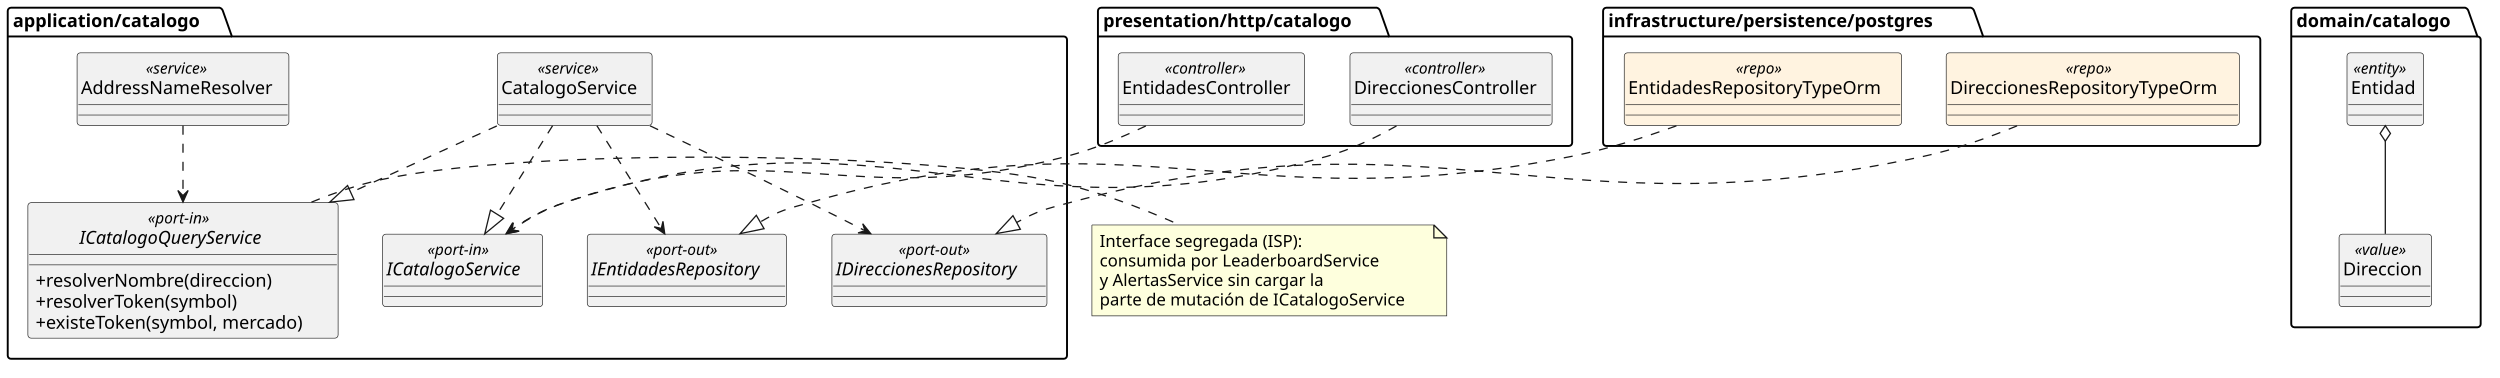
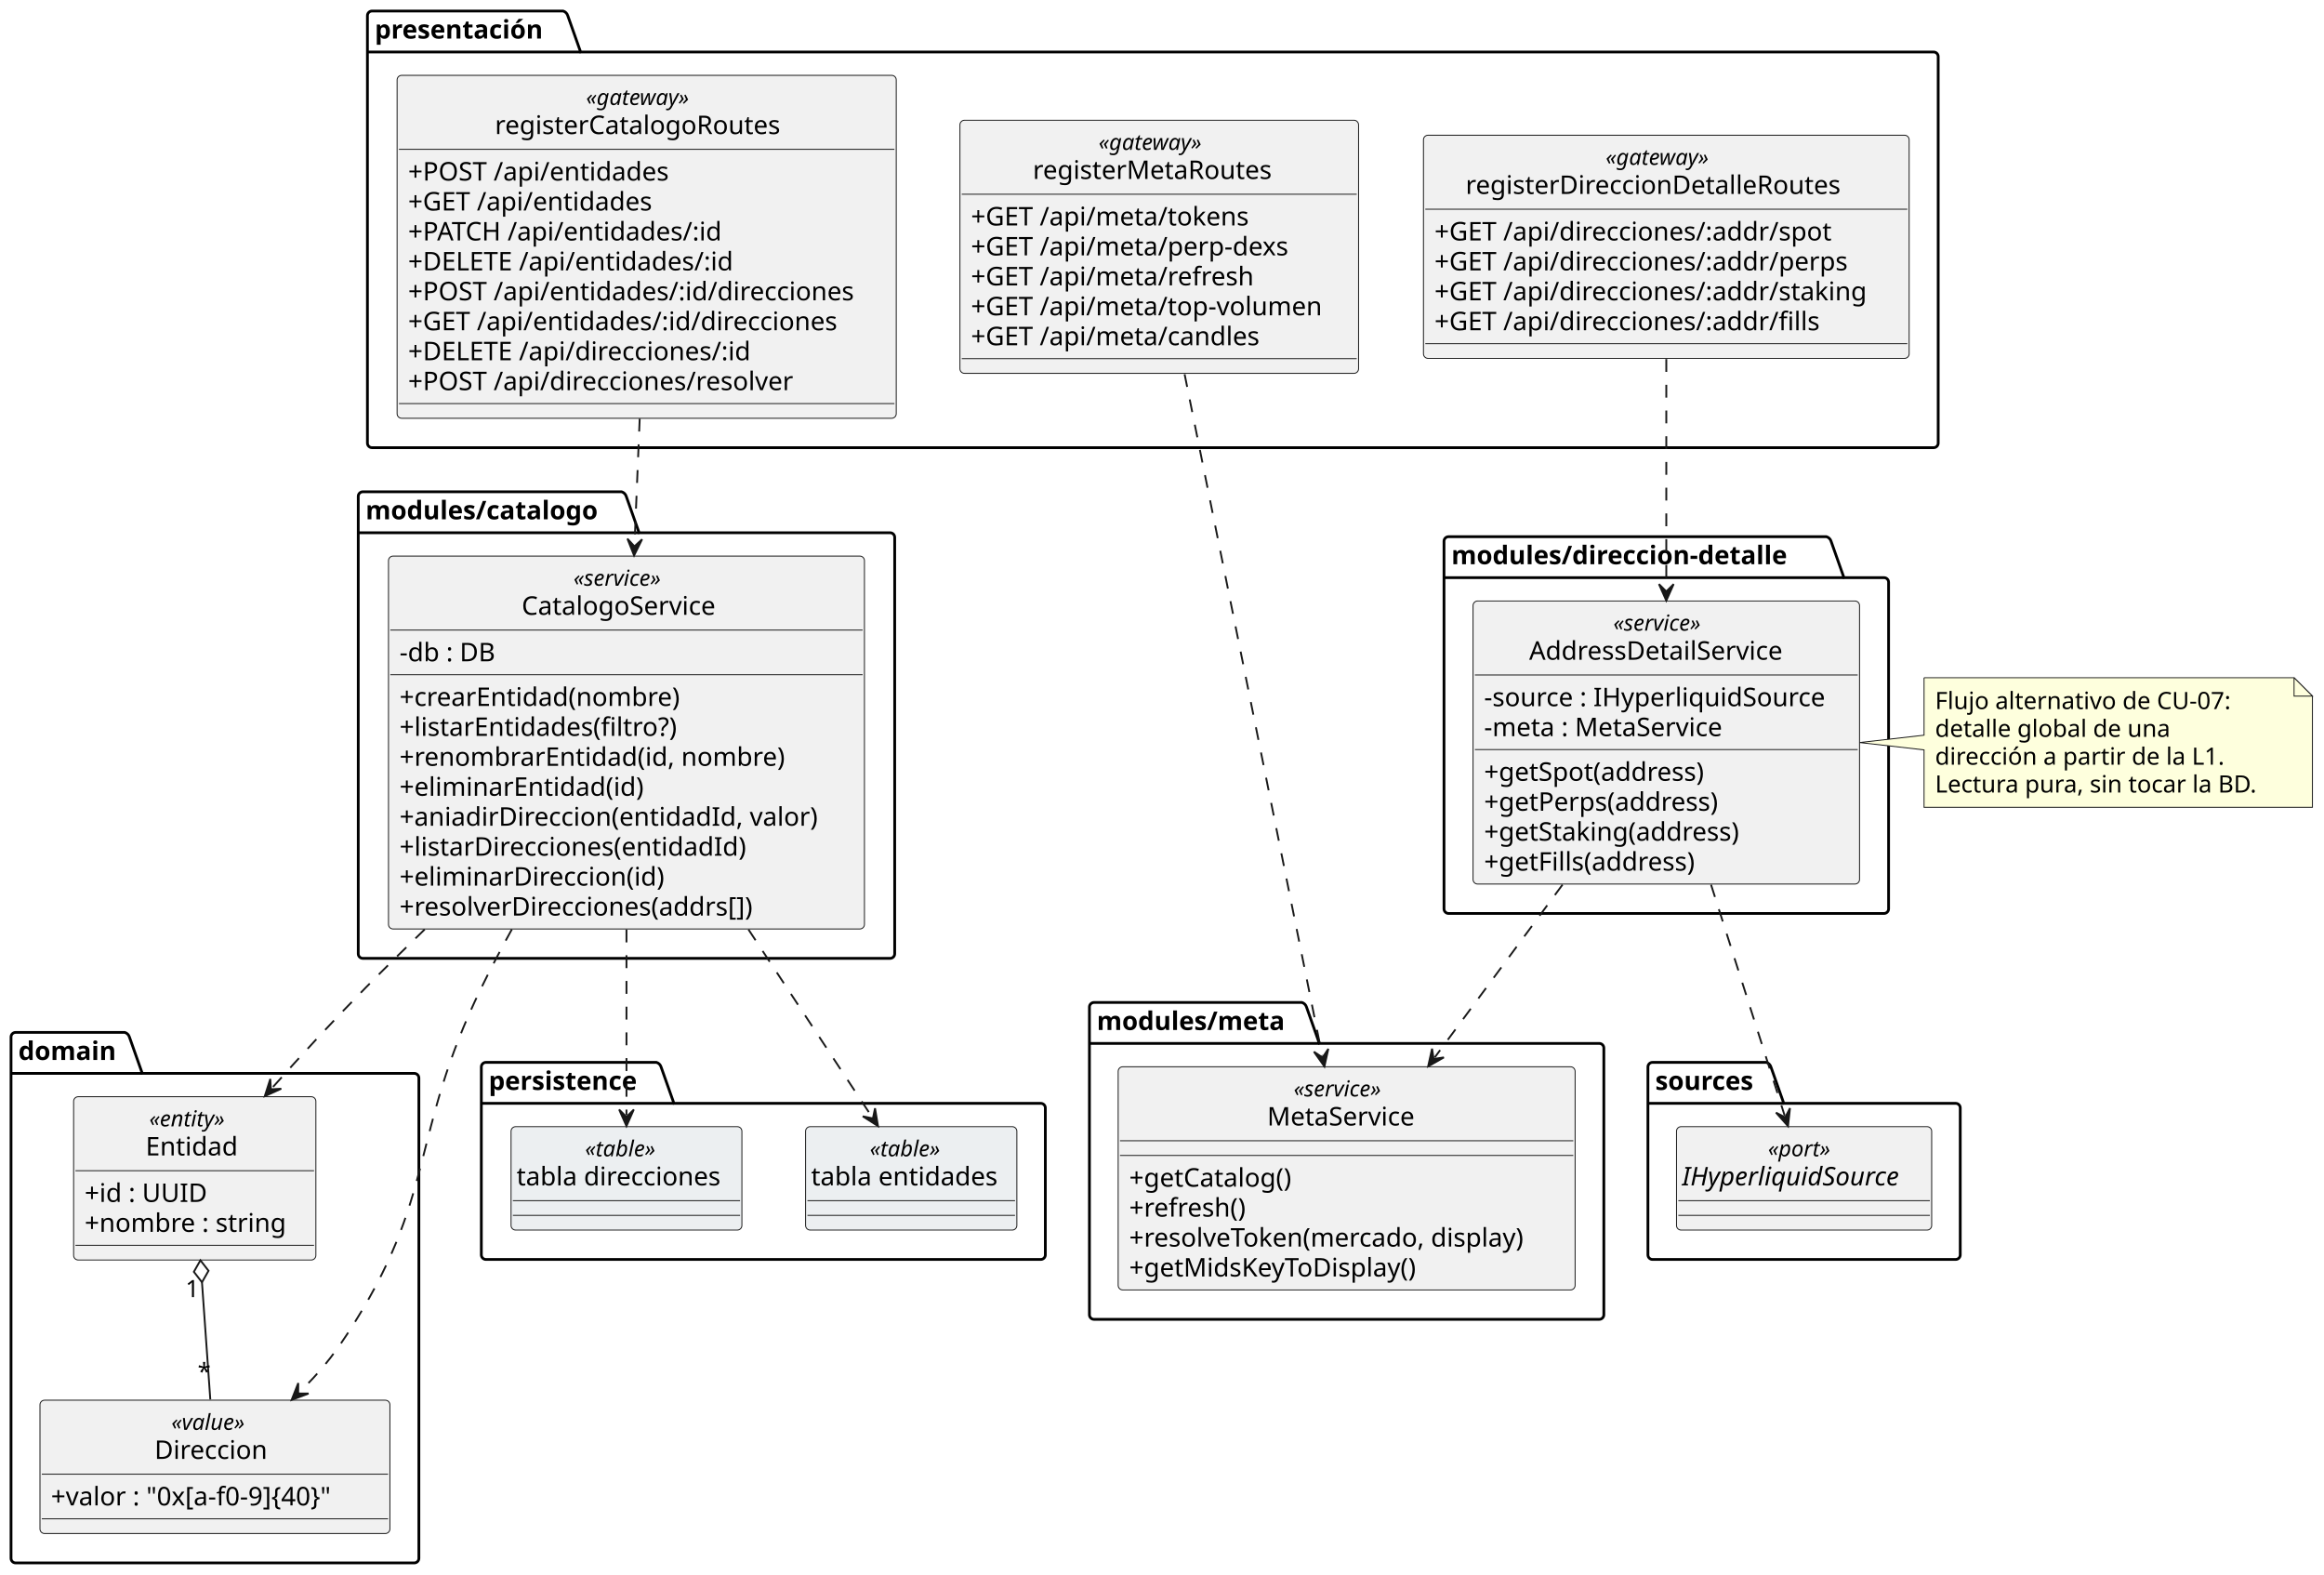
- <svg xmlns="http://www.w3.org/2000/svg" contentStyleType="text/css" data-diagram-type="CLASS" height="293px" preserveAspectRatio="none" style="width:1940px;height:293px;background:#FFFFFF;" version="1.1" viewBox="0 0 1940 293" width="1940px" zoomAndPan="magnify">
+ <svg xmlns="http://www.w3.org/2000/svg" contentStyleType="text/css" data-diagram-type="CLASS" height="857px" preserveAspectRatio="none" style="width:1265px;height:857px;background:#FFFFFF;" version="1.1" viewBox="0 0 1265 857" width="1265px" zoomAndPan="magnify">
  <defs />
  <g>
-     <g class="cluster" data-qualified-name="presentation.http.catalogo" data-source-line="5" id="ent0002">
-       <path d="M854.5,6 L1068.474,6 A3.75,3.75 0 0 1 1070.974,8.5 L1077.974,28.297 L1217.5,28.297 A2.5,2.5 0 0 1 1220,30.797 L1220,110.76 A2.5,2.5 0 0 1 1217.5,113.26 L854.5,113.26 A2.5,2.5 0 0 1 852,110.76 L852,8.5 A2.5,2.5 0 0 1 854.5,6" fill="none" style="stroke:#000000;stroke-width:1.5;" />
-       <line style="stroke:#000000;stroke-width:1.5;" x1="852" x2="1077.974" y1="28.297" y2="28.297" />
-       <text fill="#000000" font-family="sans-serif" font-size="14" font-weight="700" lengthAdjust="spacing" textLength="212.974" x="856" y="20.995">presentation/http/catalogo</text>
-     </g>
-     <g class="cluster" data-qualified-name="application.catalogo" data-source-line="10" id="ent0005">
-       <path d="M8.5,6 L170.466,6 A3.75,3.75 0 0 1 172.966,8.5 L179.966,28.297 L825.5,28.297 A2.5,2.5 0 0 1 828,30.797 L828,275.92 A2.5,2.5 0 0 1 825.5,278.42 L8.5,278.42 A2.5,2.5 0 0 1 6,275.92 L6,8.5 A2.5,2.5 0 0 1 8.5,6" fill="none" style="stroke:#000000;stroke-width:1.5;" />
-       <line style="stroke:#000000;stroke-width:1.5;" x1="6" x2="179.966" y1="28.297" y2="28.297" />
-       <text fill="#000000" font-family="sans-serif" font-size="14" font-weight="700" lengthAdjust="spacing" textLength="160.966" x="10" y="20.995">application/catalogo</text>
-     </g>
-     <g class="cluster" data-qualified-name="domain.catalogo" data-source-line="23" id="ent0012">
-       <path d="M1780.5,6 L1912.996,6 A3.75,3.75 0 0 1 1915.496,8.5 L1922.496,28.297 L1922.5,28.297 A2.5,2.5 0 0 1 1925,30.797 L1925,251.47 A2.5,2.5 0 0 1 1922.5,253.97 L1780.5,253.97 A2.5,2.5 0 0 1 1778,251.47 L1778,8.5 A2.5,2.5 0 0 1 1780.5,6" fill="none" style="stroke:#000000;stroke-width:1.5;" />
-       <line style="stroke:#000000;stroke-width:1.5;" x1="1778" x2="1922.496" y1="28.297" y2="28.297" />
-       <text fill="#000000" font-family="sans-serif" font-size="14" font-weight="700" lengthAdjust="spacing" textLength="131.496" x="1782" y="20.995">domain/catalogo</text>
-     </g>
-     <g class="cluster" data-qualified-name="infrastructure.persistence.postgres" data-source-line="28" id="ent0015">
-       <path d="M1246.5,6 L1529.441,6 A3.75,3.75 0 0 1 1531.941,8.5 L1538.941,28.297 L1751.5,28.297 A2.5,2.5 0 0 1 1754,30.797 L1754,110.76 A2.5,2.5 0 0 1 1751.5,113.26 L1246.5,113.26 A2.5,2.5 0 0 1 1244,110.76 L1244,8.5 A2.5,2.5 0 0 1 1246.5,6" fill="none" style="stroke:#000000;stroke-width:1.5;" />
-       <line style="stroke:#000000;stroke-width:1.5;" x1="1244" x2="1538.941" y1="28.297" y2="28.297" />
-       <text fill="#000000" font-family="sans-serif" font-size="14" font-weight="700" lengthAdjust="spacing" textLength="281.941" x="1248" y="20.995">infrastructure/persistence/postgres</text>
-     </g>
-     <g class="entity" data-qualified-name="presentation.http.catalogo.EntidadesController" data-source-line="6" id="ent0003">
-       <rect fill="#F1F1F1" height="56.266" rx="2.5" ry="2.5" style="stroke:#181818;stroke-width:0.5;" width="144.53" x="867.73" y="41" />
-       <text fill="#000000" font-family="sans-serif" font-size="12" font-style="italic" lengthAdjust="spacing" textLength="72.193" x="903.899" y="57.139">«controller»</text>
-       <text fill="#000000" font-family="sans-serif" font-size="14" lengthAdjust="spacing" textLength="138.53" x="870.73" y="72.964">EntidadesController</text>
-       <line style="stroke:#181818;stroke-width:0.5;" x1="868.73" x2="1011.26" y1="81.266" y2="81.266" />
-       <line style="stroke:#181818;stroke-width:0.5;" x1="868.73" x2="1011.26" y1="89.266" y2="89.266" />
-     </g>
-     <g class="entity" data-qualified-name="presentation.http.catalogo.DireccionesController" data-source-line="7" id="ent0004">
-       <rect fill="#F1F1F1" height="56.266" rx="2.5" ry="2.5" style="stroke:#181818;stroke-width:0.5;" width="156.842" x="1047.58" y="41" />
-       <text fill="#000000" font-family="sans-serif" font-size="12" font-style="italic" lengthAdjust="spacing" textLength="72.193" x="1089.904" y="57.139">«controller»</text>
-       <text fill="#000000" font-family="sans-serif" font-size="14" lengthAdjust="spacing" textLength="150.842" x="1050.58" y="72.964">DireccionesController</text>
-       <line style="stroke:#181818;stroke-width:0.5;" x1="1048.58" x2="1203.422" y1="81.266" y2="81.266" />
-       <line style="stroke:#181818;stroke-width:0.5;" x1="1048.58" x2="1203.422" y1="89.266" y2="89.266" />
-     </g>
-     <g class="entity" data-qualified-name="application.catalogo.ICatalogoService" data-source-line="11" id="ent0006">
-       <rect fill="#F1F1F1" height="56.266" rx="2.5" ry="2.5" style="stroke:#181818;stroke-width:0.5;" width="124.2" x="296.9" y="181.71" />
-       <text fill="#000000" font-family="sans-serif" font-size="12" font-style="italic" lengthAdjust="spacing" textLength="54.551" x="331.725" y="197.849">«port-in»</text>
-       <text fill="#000000" font-family="sans-serif" font-size="14" font-style="italic" lengthAdjust="spacing" textLength="118.2" x="299.9" y="213.674">ICatalogoService</text>
-       <line style="stroke:#181818;stroke-width:0.5;" x1="297.9" x2="420.1" y1="221.976" y2="221.976" />
-       <line style="stroke:#181818;stroke-width:0.5;" x1="297.9" x2="420.1" y1="229.976" y2="229.976" />
-     </g>
-     <g class="entity" data-qualified-name="application.catalogo.ICatalogoQueryService" data-source-line="12" id="ent0007">
-       <rect fill="#F1F1F1" height="105.156" rx="2.5" ry="2.5" style="stroke:#181818;stroke-width:0.5;" width="240.744" x="21.63" y="157.26" />
-       <text fill="#000000" font-family="sans-serif" font-size="12" font-style="italic" lengthAdjust="spacing" textLength="54.551" x="114.727" y="173.399">«port-in»</text>
-       <text fill="#000000" font-family="sans-serif" font-size="14" font-style="italic" lengthAdjust="spacing" textLength="160.747" x="61.629" y="189.224">ICatalogoQueryService</text>
-       <line style="stroke:#181818;stroke-width:0.5;" x1="22.63" x2="261.374" y1="197.526" y2="197.526" />
-       <line style="stroke:#181818;stroke-width:0.5;" x1="22.63" x2="261.374" y1="205.526" y2="205.526" />
-       <text fill="#000000" font-family="sans-serif" font-size="14" lengthAdjust="spacing" textLength="199.227" x="27.63" y="222.521">+resolverNombre(direccion)</text>
-       <text fill="#000000" font-family="sans-serif" font-size="14" lengthAdjust="spacing" textLength="172.696" x="27.63" y="238.818">+resolverToken(symbol)</text>
-       <text fill="#000000" font-family="sans-serif" font-size="14" lengthAdjust="spacing" textLength="228.744" x="27.63" y="255.114">+existeToken(symbol, mercado)</text>
-     </g>
-     <g class="entity" data-qualified-name="application.catalogo.IEntidadesRepository" data-source-line="17" id="ent0008">
-       <rect fill="#F1F1F1" height="56.266" rx="2.5" ry="2.5" style="stroke:#181818;stroke-width:0.5;" width="154.559" x="455.72" y="181.71" />
-       <text fill="#000000" font-family="sans-serif" font-size="12" font-style="italic" lengthAdjust="spacing" textLength="63.264" x="501.368" y="197.849">«port-out»</text>
-       <text fill="#000000" font-family="sans-serif" font-size="14" font-style="italic" lengthAdjust="spacing" textLength="148.559" x="458.72" y="213.674">IEntidadesRepository</text>
-       <line style="stroke:#181818;stroke-width:0.5;" x1="456.72" x2="609.279" y1="221.976" y2="221.976" />
-       <line style="stroke:#181818;stroke-width:0.5;" x1="456.72" x2="609.279" y1="229.976" y2="229.976" />
-     </g>
-     <g class="entity" data-qualified-name="application.catalogo.IDireccionesRepository" data-source-line="18" id="ent0009">
-       <rect fill="#F1F1F1" height="56.266" rx="2.5" ry="2.5" style="stroke:#181818;stroke-width:0.5;" width="166.87" x="645.56" y="181.71" />
-       <text fill="#000000" font-family="sans-serif" font-size="12" font-style="italic" lengthAdjust="spacing" textLength="63.264" x="697.363" y="197.849">«port-out»</text>
-       <text fill="#000000" font-family="sans-serif" font-size="14" font-style="italic" lengthAdjust="spacing" textLength="160.87" x="648.56" y="213.674">IDireccionesRepository</text>
-       <line style="stroke:#181818;stroke-width:0.5;" x1="646.56" x2="811.43" y1="221.976" y2="221.976" />
-       <line style="stroke:#181818;stroke-width:0.5;" x1="646.56" x2="811.43" y1="229.976" y2="229.976" />
-     </g>
-     <g class="entity" data-qualified-name="application.catalogo.CatalogoService" data-source-line="19" id="ent0010">
-       <rect fill="#F1F1F1" height="56.266" rx="2.5" ry="2.5" style="stroke:#181818;stroke-width:0.5;" width="120.071" x="385.96" y="41" />
-       <text fill="#000000" font-family="sans-serif" font-size="12" font-style="italic" lengthAdjust="spacing" textLength="57.668" x="417.162" y="57.139">«service»</text>
-       <text fill="#000000" font-family="sans-serif" font-size="14" lengthAdjust="spacing" textLength="114.071" x="388.96" y="72.964">CatalogoService</text>
-       <line style="stroke:#181818;stroke-width:0.5;" x1="386.96" x2="505.031" y1="81.266" y2="81.266" />
-       <line style="stroke:#181818;stroke-width:0.5;" x1="386.96" x2="505.031" y1="89.266" y2="89.266" />
-     </g>
-     <g class="entity" data-qualified-name="application.catalogo.AddressNameResolver" data-source-line="20" id="ent0011">
-       <rect fill="#F1F1F1" height="56.266" rx="2.5" ry="2.5" style="stroke:#181818;stroke-width:0.5;" width="164.355" x="59.82" y="41" />
-       <text fill="#000000" font-family="sans-serif" font-size="12" font-style="italic" lengthAdjust="spacing" textLength="57.668" x="113.163" y="57.139">«service»</text>
-       <text fill="#000000" font-family="sans-serif" font-size="14" lengthAdjust="spacing" textLength="158.355" x="62.82" y="72.964">AddressNameResolver</text>
-       <line style="stroke:#181818;stroke-width:0.5;" x1="60.82" x2="223.174" y1="81.266" y2="81.266" />
-       <line style="stroke:#181818;stroke-width:0.5;" x1="60.82" x2="223.174" y1="89.266" y2="89.266" />
-     </g>
-     <g class="entity" data-qualified-name="domain.catalogo.Entidad" data-source-line="24" id="ent0013">
-       <rect fill="#F1F1F1" height="56.266" rx="2.5" ry="2.5" style="stroke:#181818;stroke-width:0.5;" width="59.45" x="1821.27" y="41" />
-       <text fill="#000000" font-family="sans-serif" font-size="12" font-style="italic" lengthAdjust="spacing" textLength="49.518" x="1826.236" y="57.139">«entity»</text>
-       <text fill="#000000" font-family="sans-serif" font-size="14" lengthAdjust="spacing" textLength="53.45" x="1824.27" y="72.964">Entidad</text>
-       <line style="stroke:#181818;stroke-width:0.5;" x1="1822.27" x2="1879.72" y1="81.266" y2="81.266" />
-       <line style="stroke:#181818;stroke-width:0.5;" x1="1822.27" x2="1879.72" y1="89.266" y2="89.266" />
-     </g>
-     <g class="entity" data-qualified-name="domain.catalogo.Direccion" data-source-line="25" id="ent0014">
-       <rect fill="#F1F1F1" height="56.266" rx="2.5" ry="2.5" style="stroke:#181818;stroke-width:0.5;" width="71.762" x="1815.12" y="181.71" />
-       <text fill="#000000" font-family="sans-serif" font-size="12" font-style="italic" lengthAdjust="spacing" textLength="47.461" x="1827.27" y="197.849">«value»</text>
-       <text fill="#000000" font-family="sans-serif" font-size="14" lengthAdjust="spacing" textLength="65.762" x="1818.12" y="213.674">Direccion</text>
-       <line style="stroke:#181818;stroke-width:0.5;" x1="1816.12" x2="1885.882" y1="221.976" y2="221.976" />
-       <line style="stroke:#181818;stroke-width:0.5;" x1="1816.12" x2="1885.882" y1="229.976" y2="229.976" />
-     </g>
-     <g class="entity" data-qualified-name="infrastructure.persistence.postgres.EntidadesRepositoryTypeOrm" data-source-line="29" id="ent0016">
-       <rect fill="#FFF3E0" height="56.266" rx="2.5" ry="2.5" style="stroke:#181818;stroke-width:0.5;" width="215.18" x="1260.41" y="41" />
-       <text fill="#000000" font-family="sans-serif" font-size="12" font-style="italic" lengthAdjust="spacing" textLength="41.959" x="1347.02" y="57.139">«repo»</text>
-       <text fill="#000000" font-family="sans-serif" font-size="14" lengthAdjust="spacing" textLength="209.18" x="1263.41" y="72.964">EntidadesRepositoryTypeOrm</text>
-       <line style="stroke:#181818;stroke-width:0.5;" x1="1261.41" x2="1474.59" y1="81.266" y2="81.266" />
-       <line style="stroke:#181818;stroke-width:0.5;" x1="1261.41" x2="1474.59" y1="89.266" y2="89.266" />
-     </g>
-     <g class="entity" data-qualified-name="infrastructure.persistence.postgres.DireccionesRepositoryTypeOrm" data-source-line="30" id="ent0017">
-       <rect fill="#FFF3E0" height="56.266" rx="2.5" ry="2.5" style="stroke:#181818;stroke-width:0.5;" width="227.491" x="1510.25" y="41" />
-       <text fill="#000000" font-family="sans-serif" font-size="12" font-style="italic" lengthAdjust="spacing" textLength="41.959" x="1603.016" y="57.139">«repo»</text>
-       <text fill="#000000" font-family="sans-serif" font-size="14" lengthAdjust="spacing" textLength="221.491" x="1513.25" y="72.964">DireccionesRepositoryTypeOrm</text>
-       <line style="stroke:#181818;stroke-width:0.5;" x1="1511.25" x2="1736.741" y1="81.266" y2="81.266" />
-       <line style="stroke:#181818;stroke-width:0.5;" x1="1511.25" x2="1736.741" y1="89.266" y2="89.266" />
-     </g>
-     <g class="entity" data-qualified-name="GMN28" data-source-line="45" id="ent0029">
-       <path d="M847.32,174.58 L847.32,245.111 L1122.683,245.111 L1122.683,184.58 L1112.683,174.58 L847.32,174.58" fill="#FEFFDD" style="stroke:#181818;stroke-width:0.5;" />
-       <path d="M1112.683,174.58 L1112.683,184.58 L1122.683,184.58 L1112.683,174.58" fill="#FEFFDD" style="stroke:#181818;stroke-width:1;" />
-       <text fill="#000000" font-family="sans-serif" font-size="13" lengthAdjust="spacing" textLength="169.717" x="853.32" y="191.647">Interface segregada (ISP):</text>
-       <text fill="#000000" font-family="sans-serif" font-size="13" lengthAdjust="spacing" textLength="231.277" x="853.32" y="206.78">consumida por LeaderboardService</text>
-       <text fill="#000000" font-family="sans-serif" font-size="13" lengthAdjust="spacing" textLength="190.176" x="853.32" y="221.912">y AlertasService sin cargar la</text>
-       <text fill="#000000" font-family="sans-serif" font-size="13" lengthAdjust="spacing" textLength="254.363" x="853.32" y="237.045">parte de mutación de ICatalogoService</text>
-     </g>
-     <g class="link" data-entity-1="ent0003" data-entity-2="ent0006" data-link-type="dependency" data-source-line="33" id="lnk18">
-       <path codeLine="33" d="M889.21,97.69 C870.48,106.67 848.76,115.74 828,121.26 C659.79,166.04 602.38,100 438,157.26 C422.22,162.76 411.406,168.634 398.166,177.844" fill="none" id="EntidadesController-to-ICatalogoService" style="stroke:#181818;stroke-width:1;stroke-dasharray:7,7;" />
-       <polygon fill="#181818" points="393.24,181.27,402.912,179.414,397.345,178.415,398.344,172.847,393.24,181.27" style="stroke:#181818;stroke-width:1;" />
-     </g>
-     <g class="link" data-entity-1="ent0004" data-entity-2="ent0006" data-link-type="dependency" data-source-line="34" id="lnk19">
-       <path codeLine="34" d="M1083.7,97.7 C1067.54,106.85 1048.54,116.03 1030,121.26 C776.31,192.86 688.25,74.45 438,157.26 C421.98,162.56 410.985,168.508 397.675,177.828" fill="none" id="DireccionesController-to-ICatalogoService" style="stroke:#181818;stroke-width:1;stroke-dasharray:7,7;" />
-       <polygon fill="#181818" points="392.76,181.27,402.427,179.384,396.856,178.402,397.838,172.831,392.76,181.27" style="stroke:#181818;stroke-width:1;" />
-     </g>
-     <g class="link" data-entity-1="ent0010" data-entity-2="ent0006" data-link-type="extension" data-source-line="35" id="lnk20">
-       <path codeLine="35" d="M428.81,97.54 C413.56,121.85 400.954,141.941 385.714,166.241" fill="none" id="CatalogoService-to-ICatalogoService" style="stroke:#181818;stroke-width:1;stroke-dasharray:7,7;" />
-       <polygon fill="none" points="376.15,181.49,390.797,169.429,380.631,163.053,376.15,181.49" style="stroke:#181818;stroke-width:1;" />
-     </g>
-     <g class="link" data-entity-1="ent0010" data-entity-2="ent0007" data-link-type="extension" data-source-line="36" id="lnk21">
-       <path codeLine="36" d="M385.58,97.7 C348.52,114.61 316.266,129.329 272.206,149.429" fill="none" id="CatalogoService-to-ICatalogoQueryService" style="stroke:#181818;stroke-width:1;stroke-dasharray:7,7;" />
-       <polygon fill="none" points="255.83,156.9,274.697,154.888,269.716,143.97,255.83,156.9" style="stroke:#181818;stroke-width:1;" />
-     </g>
-     <g class="link" data-entity-1="ent0010" data-entity-2="ent0008" data-link-type="dependency" data-source-line="37" id="lnk22">
-       <path codeLine="37" d="M463.19,97.54 C478.44,121.85 497.422,152.107 512.662,176.407" fill="none" id="CatalogoService-to-IEntidadesRepository" style="stroke:#181818;stroke-width:1;stroke-dasharray:7,7;" />
-       <polygon fill="#181818" points="515.85,181.49,514.457,171.74,513.193,177.254,507.68,175.991,515.85,181.49" style="stroke:#181818;stroke-width:1;" />
-     </g>
-     <g class="link" data-entity-1="ent0010" data-entity-2="ent0009" data-link-type="dependency" data-source-line="38" id="lnk23">
-       <path codeLine="38" d="M504.38,97.61 C540.17,114.58 586.87,136.92 628,157.26 C643.53,164.95 654.977,170.709 670.317,178.549" fill="none" id="CatalogoService-to-IDireccionesRepository" style="stroke:#181818;stroke-width:1;stroke-dasharray:7,7;" />
-       <polygon fill="#181818" points="675.66,181.28,669.466,173.622,671.208,179.005,665.826,180.746,675.66,181.28" style="stroke:#181818;stroke-width:1;" />
-     </g>
-     <g class="link" data-entity-1="ent0011" data-entity-2="ent0007" data-link-type="dependency" data-source-line="39" id="lnk24">
-       <path codeLine="39" d="M142,97.54 C142,114.43 142,130.65 142,150.79" fill="none" id="AddressNameResolver-to-ICatalogoQueryService" style="stroke:#181818;stroke-width:1;stroke-dasharray:7,7;" />
-       <polygon fill="#181818" points="142,156.79,146,147.79,142,151.79,138,147.79,142,156.79" style="stroke:#181818;stroke-width:1;" />
-     </g>
-     <g class="link" data-entity-1="ent0016" data-entity-2="ent0008" data-link-type="extension" data-source-line="40" id="lnk25">
-       <path codeLine="40" d="M1300.92,97.63 C1275.93,106.72 1247.06,115.87 1220,121.26 C961.49,172.78 881.4,84.65 628,157.26 C609.42,162.59 605.983,162.954 589.903,172.274" fill="none" id="EntidadesRepositoryTypeOrm-to-IEntidadesRepository" style="stroke:#181818;stroke-width:1;stroke-dasharray:7,7;" />
-       <polygon fill="none" points="574.33,181.3,592.912,177.465,586.894,167.083,574.33,181.3" style="stroke:#181818;stroke-width:1;" />
-     </g>
-     <g class="link" data-entity-1="ent0017" data-entity-2="ent0009" data-link-type="extension" data-source-line="41" id="lnk26">
-       <path codeLine="41" d="M1565.24,97.66 C1543.08,106.81 1517.34,115.99 1493,121.26 C1204.58,183.7 1114.94,80.49 830,157.26 C810.42,162.54 806.045,163.306 788.925,172.637" fill="none" id="DireccionesRepositoryTypeOrm-to-IDireccionesRepository" style="stroke:#181818;stroke-width:1;stroke-dasharray:7,7;" />
-       <polygon fill="none" points="773.12,181.25,791.797,177.905,786.054,167.368,773.12,181.25" style="stroke:#181818;stroke-width:1;" />
-     </g>
-     <g class="link" data-entity-1="ent0013" data-entity-2="ent0014" data-link-type="aggregation" data-source-line="42" id="lnk27">
-       <path codeLine="42" d="M1851,109.54 C1851,133.85 1851,157.19 1851,181.49" fill="none" id="Entidad-backto-Direccion" style="stroke:#181818;stroke-width:1;" />
-       <polygon fill="none" points="1851,97.54,1847,103.54,1851,109.54,1855,103.54,1851,97.54" style="stroke:#181818;stroke-width:1;" />
-     </g>
-     <g class="link" data-entity-1="ent0007" data-entity-2="ent0029" data-link-type="association" data-source-line="45" id="lnk30">
-       <path d="M241.66,156.89 C259.48,149.59 278.2,143.25 296.5,139.26 C408.11,114.98 698.38,117.45 810.5,139.26 C846.11,146.19 883.64,160.38 914.74,174.23" fill="none" id="ICatalogoQueryService-GMN28" style="stroke:#181818;stroke-width:1;stroke-dasharray:7,7;" />
+     <g class="cluster" data-qualified-name="presentaci.n" data-source-line="5" id="ent0002">
+       <path d="M202.5,6 L306.538,6 A3.75,3.75 0 0 1 309.038,8.5 L316.038,28.297 L1052.5,28.297 A2.5,2.5 0 0 1 1055,30.797 L1055,241.14 A2.5,2.5 0 0 1 1052.5,243.64 L202.5,243.64 A2.5,2.5 0 0 1 200,241.14 L200,8.5 A2.5,2.5 0 0 1 202.5,6" fill="none" style="stroke:#000000;stroke-width:1.5;" />
+       <line style="stroke:#000000;stroke-width:1.5;" x1="200" x2="316.038" y1="28.297" y2="28.297" />
+       <text fill="#000000" font-family="sans-serif" font-size="14" font-weight="bold" lengthAdjust="spacing" textLength="103.038" x="204" y="20.995">presentación</text>
+     </g>
+     <g class="cluster" data-qualified-name="modules.catalogo" data-source-line="31" id="ent0006">
+       <path d="M197.5,267.64 L338.377,267.64 A3.75,3.75 0 0 1 340.877,270.14 L347.877,289.937 L484.5,289.937 A2.5,2.5 0 0 1 487,292.437 L487,519.07 A2.5,2.5 0 0 1 484.5,521.57 L197.5,521.57 A2.5,2.5 0 0 1 195,519.07 L195,270.14 A2.5,2.5 0 0 1 197.5,267.64" fill="none" style="stroke:#000000;stroke-width:1.5;" />
+       <line style="stroke:#000000;stroke-width:1.5;" x1="195" x2="347.877" y1="289.937" y2="289.937" />
+       <text fill="#000000" font-family="sans-serif" font-size="14" font-weight="bold" lengthAdjust="spacing" textLength="139.877" x="199" y="282.635">modules/catalogo</text>
+     </g>
+     <g class="cluster" data-qualified-name="modules.direccion-detalle" data-source-line="45" id="ent0008">
+       <path d="M788.5,292.08 L994.195,292.08 A3.75,3.75 0 0 1 996.695,294.58 L1003.695,314.377 L1025.5,314.377 A2.5,2.5 0 0 1 1028,316.877 L1028,494.63 A2.5,2.5 0 0 1 1025.5,497.13 L788.5,497.13 A2.5,2.5 0 0 1 786,494.63 L786,294.58 A2.5,2.5 0 0 1 788.5,292.08" fill="none" style="stroke:#000000;stroke-width:1.5;" />
+       <line style="stroke:#000000;stroke-width:1.5;" x1="786" x2="1003.695" y1="314.377" y2="314.377" />
+       <text fill="#000000" font-family="sans-serif" font-size="14" font-weight="bold" lengthAdjust="spacing" textLength="204.695" x="790" y="307.075">modules/direccion-detalle</text>
+     </g>
+     <g class="cluster" data-qualified-name="modules.meta" data-source-line="56" id="ent0010">
+       <path d="M595.5,545.57 L708.657,545.57 A3.75,3.75 0 0 1 711.157,548.07 L718.157,567.867 L870.5,567.867 A2.5,2.5 0 0 1 873,570.367 L873,715.53 A2.5,2.5 0 0 1 870.5,718.03 L595.5,718.03 A2.5,2.5 0 0 1 593,715.53 L593,548.07 A2.5,2.5 0 0 1 595.5,545.57" fill="none" style="stroke:#000000;stroke-width:1.5;" />
+       <line style="stroke:#000000;stroke-width:1.5;" x1="593" x2="718.157" y1="567.867" y2="567.867" />
+       <text fill="#000000" font-family="sans-serif" font-size="14" font-weight="bold" lengthAdjust="spacing" textLength="112.157" x="597" y="560.565">modules/meta</text>
+     </g>
+     <g class="cluster" data-qualified-name="domain" data-source-line="65" id="ent0012">
+       <path d="M8.5,561.87 L67.94,561.87 A3.75,3.75 0 0 1 70.44,564.37 L77.44,584.167 L225.5,584.167 A2.5,2.5 0 0 1 228,586.667 L228,848.09 A2.5,2.5 0 0 1 225.5,850.59 L8.5,850.59 A2.5,2.5 0 0 1 6,848.09 L6,564.37 A2.5,2.5 0 0 1 8.5,561.87" fill="none" style="stroke:#000000;stroke-width:1.5;" />
+       <line style="stroke:#000000;stroke-width:1.5;" x1="6" x2="77.44" y1="584.167" y2="584.167" />
+       <text fill="#000000" font-family="sans-serif" font-size="14" font-weight="bold" lengthAdjust="spacing" textLength="58.44" x="10" y="576.865">domain</text>
+     </g>
+     <g class="cluster" data-qualified-name="persistence" data-source-line="75" id="ent0015">
+       <path d="M264.5,578.17 L357.334,578.17 A3.75,3.75 0 0 1 359.834,580.67 L366.834,600.467 L566.5,600.467 A2.5,2.5 0 0 1 569,602.967 L569,682.93 A2.5,2.5 0 0 1 566.5,685.43 L264.5,685.43 A2.5,2.5 0 0 1 262,682.93 L262,580.67 A2.5,2.5 0 0 1 264.5,578.17" fill="none" style="stroke:#000000;stroke-width:1.5;" />
+       <line style="stroke:#000000;stroke-width:1.5;" x1="262" x2="366.834" y1="600.467" y2="600.467" />
+       <text fill="#000000" font-family="sans-serif" font-size="14" font-weight="bold" lengthAdjust="spacing" textLength="91.834" x="266" y="593.165">persistence</text>
+     </g>
+     <g class="cluster" data-qualified-name="sources" data-source-line="80" id="ent0018">
+       <path d="M899.5,578.17 L961.449,578.17 A3.75,3.75 0 0 1 963.949,580.67 L970.949,600.467 L1064.5,600.467 A2.5,2.5 0 0 1 1067,602.967 L1067,682.93 A2.5,2.5 0 0 1 1064.5,685.43 L899.5,685.43 A2.5,2.5 0 0 1 897,682.93 L897,580.67 A2.5,2.5 0 0 1 899.5,578.17" fill="none" style="stroke:#000000;stroke-width:1.5;" />
+       <line style="stroke:#000000;stroke-width:1.5;" x1="897" x2="970.949" y1="600.467" y2="600.467" />
+       <text fill="#000000" font-family="sans-serif" font-size="14" font-weight="bold" lengthAdjust="spacing" textLength="60.949" x="901" y="593.165">sources</text>
+     </g>
+     <g class="entity" data-qualified-name="presentaci.n.registerCatalogoRoutes" data-source-line="6" id="ent0003">
+       <rect fill="#F1F1F1" height="186.641" rx="2.5" ry="2.5" style="stroke:#181818;stroke-width:0.5;" width="271.697" x="216.15" y="41" />
+       <text fill="#000000" font-family="sans-serif" font-size="12" font-style="italic" lengthAdjust="spacing" textLength="66.012" x="318.993" y="57.139">«gateway»</text>
+       <text fill="#000000" font-family="sans-serif" font-size="14" lengthAdjust="spacing" textLength="165.19" x="269.403" y="72.964">registerCatalogoRoutes</text>
+       <line style="stroke:#181818;stroke-width:0.5;" x1="217.15" x2="486.847" y1="81.266" y2="81.266" />
+       <text fill="#000000" font-family="sans-serif" font-size="14" lengthAdjust="spacing" textLength="152.995" x="222.15" y="98.261">+POST /api/entidades</text>
+       <text fill="#000000" font-family="sans-serif" font-size="14" lengthAdjust="spacing" textLength="144.341" x="222.15" y="114.558">+GET /api/entidades</text>
+       <text fill="#000000" font-family="sans-serif" font-size="14" lengthAdjust="spacing" textLength="185.179" x="222.15" y="130.855">+PATCH /api/entidades/:id</text>
+       <text fill="#000000" font-family="sans-serif" font-size="14" lengthAdjust="spacing" textLength="191.974" x="222.15" y="147.151">+DELETE /api/entidades/:id</text>
+       <text fill="#000000" font-family="sans-serif" font-size="14" lengthAdjust="spacing" textLength="259.697" x="222.15" y="163.448">+POST /api/entidades/:id/direcciones</text>
+       <text fill="#000000" font-family="sans-serif" font-size="14" lengthAdjust="spacing" textLength="251.043" x="222.15" y="179.745">+GET /api/entidades/:id/direcciones</text>
+       <text fill="#000000" font-family="sans-serif" font-size="14" lengthAdjust="spacing" textLength="202.624" x="222.15" y="196.042">+DELETE /api/direcciones/:id</text>
+       <text fill="#000000" font-family="sans-serif" font-size="14" lengthAdjust="spacing" textLength="225.135" x="222.15" y="212.339">+POST /api/direcciones/resolver</text>
+       <line style="stroke:#181818;stroke-width:0.5;" x1="217.15" x2="486.847" y1="219.641" y2="219.641" />
+     </g>
+     <g class="entity" data-qualified-name="presentaci.n.registerDireccionDetalleRoutes" data-source-line="16" id="ent0004">
+       <rect fill="#F1F1F1" height="121.453" rx="2.5" ry="2.5" style="stroke:#181818;stroke-width:0.5;" width="264.369" x="774.82" y="73.59" />
+       <text fill="#000000" font-family="sans-serif" font-size="12" font-style="italic" lengthAdjust="spacing" textLength="66.012" x="873.999" y="89.729">«gateway»</text>
+       <text fill="#000000" font-family="sans-serif" font-size="14" lengthAdjust="spacing" textLength="218.477" x="797.766" y="105.554">registerDireccionDetalleRoutes</text>
+       <line style="stroke:#181818;stroke-width:0.5;" x1="775.82" x2="1038.189" y1="113.856" y2="113.856" />
+       <text fill="#000000" font-family="sans-serif" font-size="14" lengthAdjust="spacing" textLength="231.485" x="780.82" y="130.851">+GET /api/direcciones/:addr/spot</text>
+       <text fill="#000000" font-family="sans-serif" font-size="14" lengthAdjust="spacing" textLength="240.686" x="780.82" y="147.148">+GET /api/direcciones/:addr/perps</text>
+       <text fill="#000000" font-family="sans-serif" font-size="14" lengthAdjust="spacing" textLength="252.369" x="780.82" y="163.445">+GET /api/direcciones/:addr/staking</text>
+       <text fill="#000000" font-family="sans-serif" font-size="14" lengthAdjust="spacing" textLength="225.142" x="780.82" y="179.741">+GET /api/direcciones/:addr/fills</text>
+       <line style="stroke:#181818;stroke-width:0.5;" x1="775.82" x2="1038.189" y1="187.043" y2="187.043" />
+     </g>
+     <g class="entity" data-qualified-name="presentaci.n.registerMetaRoutes" data-source-line="22" id="ent0005">
+       <rect fill="#F1F1F1" height="137.75" rx="2.5" ry="2.5" style="stroke:#181818;stroke-width:0.5;" width="216.982" x="522.51" y="65.44" />
+       <text fill="#000000" font-family="sans-serif" font-size="12" font-style="italic" lengthAdjust="spacing" textLength="66.012" x="597.995" y="81.579">«gateway»</text>
+       <text fill="#000000" font-family="sans-serif" font-size="14" lengthAdjust="spacing" textLength="137.621" x="562.191" y="97.404">registerMetaRoutes</text>
+       <line style="stroke:#181818;stroke-width:0.5;" x1="523.51" x2="738.492" y1="105.706" y2="105.706" />
+       <text fill="#000000" font-family="sans-serif" font-size="14" lengthAdjust="spacing" textLength="163.194" x="528.51" y="122.701">+GET /api/meta/tokens</text>
+       <text fill="#000000" font-family="sans-serif" font-size="14" lengthAdjust="spacing" textLength="186.525" x="528.51" y="138.998">+GET /api/meta/perp-dexs</text>
+       <text fill="#000000" font-family="sans-serif" font-size="14" lengthAdjust="spacing" textLength="166.086" x="528.51" y="155.294">+GET /api/meta/refresh</text>
+       <text fill="#000000" font-family="sans-serif" font-size="14" lengthAdjust="spacing" textLength="204.982" x="528.51" y="171.591">+GET /api/meta/top-volumen</text>
+       <text fill="#000000" font-family="sans-serif" font-size="14" lengthAdjust="spacing" textLength="170.085" x="528.51" y="187.888">+GET /api/meta/candles</text>
+       <line style="stroke:#181818;stroke-width:0.5;" x1="523.51" x2="738.492" y1="195.19" y2="195.19" />
+     </g>
+     <g class="entity" data-qualified-name="modules.catalogo.CatalogoService" data-source-line="32" id="ent0007">
+       <rect fill="#F1F1F1" height="202.938" rx="2.5" ry="2.5" style="stroke:#181818;stroke-width:0.5;" width="259.078" x="211.46" y="302.64" />
+       <text fill="#000000" font-family="sans-serif" font-size="12" font-style="italic" lengthAdjust="spacing" textLength="57.668" x="312.165" y="318.779">«service»</text>
+       <text fill="#000000" font-family="sans-serif" font-size="14" lengthAdjust="spacing" textLength="114.071" x="283.963" y="334.604">CatalogoService</text>
+       <line style="stroke:#181818;stroke-width:0.5;" x1="212.46" x2="469.538" y1="342.906" y2="342.906" />
+       <text fill="#000000" font-family="sans-serif" font-size="14" lengthAdjust="spacing" textLength="56.827" x="217.46" y="359.901">-db : DB</text>
+       <line style="stroke:#181818;stroke-width:0.5;" x1="212.46" x2="469.538" y1="367.202" y2="367.202" />
+       <text fill="#000000" font-family="sans-serif" font-size="14" lengthAdjust="spacing" textLength="166.838" x="217.46" y="384.198">+crearEntidad(nombre)</text>
+       <text fill="#000000" font-family="sans-serif" font-size="14" lengthAdjust="spacing" textLength="166.858" x="217.46" y="400.495">+listarEntidades(filtro?)</text>
+       <text fill="#000000" font-family="sans-serif" font-size="14" lengthAdjust="spacing" textLength="226.536" x="217.46" y="416.791">+renombrarEntidad(id, nombre)</text>
+       <text fill="#000000" font-family="sans-serif" font-size="14" lengthAdjust="spacing" textLength="146.009" x="217.46" y="433.088">+eliminarEntidad(id)</text>
+       <text fill="#000000" font-family="sans-serif" font-size="14" lengthAdjust="spacing" textLength="247.078" x="217.46" y="449.385">+aniadirDireccion(entidadId, valor)</text>
+       <text fill="#000000" font-family="sans-serif" font-size="14" lengthAdjust="spacing" textLength="205.454" x="217.46" y="465.682">+listarDirecciones(entidadId)</text>
+       <text fill="#000000" font-family="sans-serif" font-size="14" lengthAdjust="spacing" textLength="158.32" x="217.46" y="481.979">+eliminarDireccion(id)</text>
+       <text fill="#000000" font-family="sans-serif" font-size="14" lengthAdjust="spacing" textLength="211.422" x="217.46" y="498.276">+resolverDirecciones(addrs[])</text>
+     </g>
+     <g class="entity" data-qualified-name="modules.direccion-detalle.AddressDetailService" data-source-line="46" id="ent0009">
+       <rect fill="#F1F1F1" height="154.047" rx="2.5" ry="2.5" style="stroke:#181818;stroke-width:0.5;" width="210.372" x="801.81" y="327.08" />
+       <text fill="#000000" font-family="sans-serif" font-size="12" font-style="italic" lengthAdjust="spacing" textLength="57.668" x="878.162" y="343.219">«service»</text>
+       <text fill="#000000" font-family="sans-serif" font-size="14" lengthAdjust="spacing" textLength="149.29" x="832.351" y="359.044">AddressDetailService</text>
+       <line style="stroke:#181818;stroke-width:0.5;" x1="802.81" x2="1011.182" y1="367.346" y2="367.346" />
+       <text fill="#000000" font-family="sans-serif" font-size="14" lengthAdjust="spacing" textLength="198.372" x="807.81" y="384.341">-source : IHyperliquidSource</text>
+       <text fill="#000000" font-family="sans-serif" font-size="14" lengthAdjust="spacing" textLength="141.49" x="807.81" y="400.638">-meta : MetaService</text>
+       <line style="stroke:#181818;stroke-width:0.5;" x1="802.81" x2="1011.182" y1="407.939" y2="407.939" />
+       <text fill="#000000" font-family="sans-serif" font-size="14" lengthAdjust="spacing" textLength="132.781" x="807.81" y="424.935">+getSpot(address)</text>
+       <text fill="#000000" font-family="sans-serif" font-size="14" lengthAdjust="spacing" textLength="139.945" x="807.81" y="441.231">+getPerps(address)</text>
+       <text fill="#000000" font-family="sans-serif" font-size="14" lengthAdjust="spacing" textLength="153.665" x="807.81" y="457.528">+getStaking(address)</text>
+       <text fill="#000000" font-family="sans-serif" font-size="14" lengthAdjust="spacing" textLength="127.969" x="807.81" y="473.825">+getFills(address)</text>
+     </g>
+     <g class="entity" data-qualified-name="modules.meta.MetaService" data-source-line="57" id="ent0011">
+       <rect fill="#F1F1F1" height="121.453" rx="2.5" ry="2.5" style="stroke:#181818;stroke-width:0.5;" width="248.728" x="608.64" y="580.57" />
+       <text fill="#000000" font-family="sans-serif" font-size="12" font-style="italic" lengthAdjust="spacing" textLength="57.668" x="704.17" y="596.709">«service»</text>
+       <text fill="#000000" font-family="sans-serif" font-size="14" lengthAdjust="spacing" textLength="86.502" x="689.753" y="612.534">MetaService</text>
+       <line style="stroke:#181818;stroke-width:0.5;" x1="609.64" x2="856.369" y1="620.836" y2="620.836" />
+       <line style="stroke:#181818;stroke-width:0.5;" x1="609.64" x2="856.369" y1="628.836" y2="628.836" />
+       <text fill="#000000" font-family="sans-serif" font-size="14" lengthAdjust="spacing" textLength="99.408" x="614.64" y="645.831">+getCatalog()</text>
+       <text fill="#000000" font-family="sans-serif" font-size="14" lengthAdjust="spacing" textLength="72.488" x="614.64" y="662.128">+refresh()</text>
+       <text fill="#000000" font-family="sans-serif" font-size="14" lengthAdjust="spacing" textLength="236.728" x="614.64" y="678.424">+resolveToken(mercado, display)</text>
+       <text fill="#000000" font-family="sans-serif" font-size="14" lengthAdjust="spacing" textLength="172.594" x="614.64" y="694.721">+getMidsKeyToDisplay()</text>
+     </g>
+     <g class="entity" data-qualified-name="domain.Entidad" data-source-line="66" id="ent0013">
+       <rect fill="#F1F1F1" height="88.859" rx="2.5" ry="2.5" style="stroke:#181818;stroke-width:0.5;" width="131.868" x="40.07" y="596.87" />
+       <text fill="#000000" font-family="sans-serif" font-size="12" font-style="italic" lengthAdjust="spacing" textLength="49.518" x="81.245" y="613.009">«entity»</text>
+       <text fill="#000000" font-family="sans-serif" font-size="14" lengthAdjust="spacing" textLength="53.45" x="79.279" y="628.834">Entidad</text>
+       <line style="stroke:#181818;stroke-width:0.5;" x1="41.07" x2="170.938" y1="637.136" y2="637.136" />
+       <text fill="#000000" font-family="sans-serif" font-size="14" lengthAdjust="spacing" textLength="73.527" x="46.07" y="654.131">+id : UUID</text>
+       <text fill="#000000" font-family="sans-serif" font-size="14" lengthAdjust="spacing" textLength="119.868" x="46.07" y="670.428">+nombre : string</text>
+       <line style="stroke:#181818;stroke-width:0.5;" x1="41.07" x2="170.938" y1="677.729" y2="677.729" />
+     </g>
+     <g class="entity" data-qualified-name="domain.Direccion" data-source-line="70" id="ent0014">
+       <rect fill="#F1F1F1" height="72.562" rx="2.5" ry="2.5" style="stroke:#181818;stroke-width:0.5;" width="190.473" x="21.76" y="762.03" />
+       <text fill="#000000" font-family="sans-serif" font-size="12" font-style="italic" lengthAdjust="spacing" textLength="47.461" x="93.266" y="778.169">«value»</text>
+       <text fill="#000000" font-family="sans-serif" font-size="14" lengthAdjust="spacing" textLength="65.762" x="84.115" y="793.994">Direccion</text>
+       <line style="stroke:#181818;stroke-width:0.5;" x1="22.76" x2="211.233" y1="802.296" y2="802.296" />
+       <text fill="#000000" font-family="sans-serif" font-size="14" lengthAdjust="spacing" textLength="178.473" x="27.76" y="819.291">+valor : "0x[a-f0-9]{40}"</text>
+       <line style="stroke:#181818;stroke-width:0.5;" x1="22.76" x2="211.233" y1="826.592" y2="826.592" />
+     </g>
+     <g class="entity" data-qualified-name="persistence.TENT" data-source-line="76" id="ent0016">
+       <rect fill="#ECEFF1" height="56.266" rx="2.5" ry="2.5" style="stroke:#181818;stroke-width:0.5;" width="114.999" x="438.5" y="613.17" />
+       <text fill="#000000" font-family="sans-serif" font-size="12" font-style="italic" lengthAdjust="spacing" textLength="45.076" x="473.461" y="629.309">«table»</text>
+       <text fill="#000000" font-family="sans-serif" font-size="14" lengthAdjust="spacing" textLength="108.999" x="441.5" y="645.134">tabla entidades</text>
+       <line style="stroke:#181818;stroke-width:0.5;" x1="439.5" x2="552.499" y1="653.436" y2="653.436" />
+       <line style="stroke:#181818;stroke-width:0.5;" x1="439.5" x2="552.499" y1="661.436" y2="661.436" />
+     </g>
+     <g class="entity" data-qualified-name="persistence.TDIR" data-source-line="77" id="ent0017">
+       <rect fill="#ECEFF1" height="56.266" rx="2.5" ry="2.5" style="stroke:#181818;stroke-width:0.5;" width="125.649" x="278.18" y="613.17" />
+       <text fill="#000000" font-family="sans-serif" font-size="12" font-style="italic" lengthAdjust="spacing" textLength="45.076" x="318.467" y="629.309">«table»</text>
+       <text fill="#000000" font-family="sans-serif" font-size="14" lengthAdjust="spacing" textLength="119.649" x="281.18" y="645.134">tabla direcciones</text>
+       <line style="stroke:#181818;stroke-width:0.5;" x1="279.18" x2="402.829" y1="653.436" y2="653.436" />
+       <line style="stroke:#181818;stroke-width:0.5;" x1="279.18" x2="402.829" y1="661.436" y2="661.436" />
+     </g>
+     <g class="entity" data-qualified-name="sources.IHyperliquidSource" data-source-line="81" id="ent0019">
+       <rect fill="#F1F1F1" height="56.266" rx="2.5" ry="2.5" style="stroke:#181818;stroke-width:0.5;" width="138.904" x="912.55" y="613.17" />
+       <text fill="#000000" font-family="sans-serif" font-size="12" font-style="italic" lengthAdjust="spacing" textLength="39.281" x="962.361" y="629.309">«port»</text>
+       <text fill="#000000" font-family="sans-serif" font-size="14" font-style="italic" lengthAdjust="spacing" textLength="132.904" x="915.55" y="645.134">IHyperliquidSource</text>
+       <line style="stroke:#181818;stroke-width:0.5;" x1="913.55" x2="1050.454" y1="653.436" y2="653.436" />
+       <line style="stroke:#181818;stroke-width:0.5;" x1="913.55" x2="1050.454" y1="661.436" y2="661.436" />
+     </g>
+     <g class="entity" data-qualified-name="GMN30" data-source-line="96" id="ent0031">
+       <path d="M1047.3,368.84 L1047.3,400.11 L1012.22,404.11 L1047.3,408.11 L1047.3,439.371 A0,0 0 0 0 1047.3,439.371 L1258.704,439.371 A0,0 0 0 0 1258.704,439.371 L1258.704,378.84 L1248.704,368.84 L1047.3,368.84 A0,0 0 0 0 1047.3,368.84" fill="#FEFFDD" style="stroke:#181818;stroke-width:0.5;" />
+       <path d="M1248.704,368.84 L1248.704,378.84 L1258.704,378.84 L1248.704,368.84" fill="#FEFFDD" style="stroke:#181818;stroke-width:0.5;" />
+       <text fill="#000000" font-family="sans-serif" font-size="13" lengthAdjust="spacing" textLength="174.326" x="1053.3" y="385.907">Flujo alternativo de CU-07:</text>
+       <text fill="#000000" font-family="sans-serif" font-size="13" lengthAdjust="spacing" textLength="137.274" x="1053.3" y="401.04">detalle global de una</text>
+       <text fill="#000000" font-family="sans-serif" font-size="13" lengthAdjust="spacing" textLength="171.025" x="1053.3" y="416.173">dirección a partir de la L1.</text>
+       <text fill="#000000" font-family="sans-serif" font-size="13" lengthAdjust="spacing" textLength="190.404" x="1053.3" y="431.305">Lectura pura, sin tocar la BD.</text>
+     </g>
+     <g class="link" data-entity-1="ent0003" data-entity-2="ent0007" data-link-type="dependency" data-source-line="84" id="lnk20">
+       <path codeLine="84" d="M348.2,227.85 C347.21,251.89 346.385,271.905 345.385,296.335" fill="none" id="registerCatalogoRoutes-to-CatalogoService" style="stroke:#181818;stroke-width:1;stroke-dasharray:7,7;" />
+       <polygon fill="#181818" points="345.14,302.33,349.505,293.501,345.344,297.334,341.511,293.174,345.14,302.33" style="stroke:#181818;stroke-width:1;" />
+     </g>
+     <g class="link" data-entity-1="ent0004" data-entity-2="ent0009" data-link-type="dependency" data-source-line="85" id="lnk21">
+       <path codeLine="85" d="M907,195.41 C907,234.27 907,279.19 907,320.89" fill="none" id="registerDireccionDetalleRoutes-to-AddressDetailService" style="stroke:#181818;stroke-width:1;stroke-dasharray:7,7;" />
+       <polygon fill="#181818" points="907,326.89,911,317.89,907,321.89,903,317.89,907,326.89" style="stroke:#181818;stroke-width:1;" />
+     </g>
+     <g class="link" data-entity-1="ent0005" data-entity-2="ent0011" data-link-type="dependency" data-source-line="86" id="lnk22">
+       <path codeLine="86" d="M644.81,203.68 C664.89,303.11 700.642,480.129 719.712,574.539" fill="none" id="registerMetaRoutes-to-MetaService" style="stroke:#181818;stroke-width:1;stroke-dasharray:7,7;" />
+       <polygon fill="#181818" points="720.9,580.42,723.039,570.806,719.91,575.519,715.197,572.39,720.9,580.42" style="stroke:#181818;stroke-width:1;" />
+     </g>
+     <g class="link" data-entity-1="ent0007" data-entity-2="ent0016" data-link-type="dependency" data-source-line="87" id="lnk23">
+       <path codeLine="87" d="M407.41,505.87 C433.13,544.9 457.208,581.44 474.608,607.84" fill="none" id="CatalogoService-to-TENT" style="stroke:#181818;stroke-width:1;stroke-dasharray:7,7;" />
+       <polygon fill="#181818" points="477.91,612.85,476.297,603.134,475.158,608.675,469.617,607.537,477.91,612.85" style="stroke:#181818;stroke-width:1;" />
+     </g>
+     <g class="link" data-entity-1="ent0007" data-entity-2="ent0017" data-link-type="dependency" data-source-line="88" id="lnk24">
+       <path codeLine="88" d="M341,505.87 C341,544.9 341,580.45 341,606.85" fill="none" id="CatalogoService-to-TDIR" style="stroke:#181818;stroke-width:1;stroke-dasharray:7,7;" />
+       <polygon fill="#181818" points="341,612.85,345,603.85,341,607.85,337,603.85,341,612.85" style="stroke:#181818;stroke-width:1;" />
+     </g>
+     <g class="link" data-entity-1="ent0007" data-entity-2="ent0013" data-link-type="dependency" data-source-line="89" id="lnk25">
+       <path codeLine="89" d="M231.18,505.8 C220.19,516.41 209.29,527.13 199,537.57 C180.43,556.43 164.644,573.563 148.114,592.093" fill="none" id="CatalogoService-to-Entidad" style="stroke:#181818;stroke-width:1;stroke-dasharray:7,7;" />
+       <polygon fill="#181818" points="144.12,596.57,153.096,592.517,147.448,592.839,147.126,587.191,144.12,596.57" style="stroke:#181818;stroke-width:1;" />
+     </g>
+     <g class="link" data-entity-1="ent0007" data-entity-2="ent0014" data-link-type="dependency" data-source-line="90" id="lnk26">
+       <path codeLine="90" d="M278.62,505.76 C272.76,516.37 267.1,527.1 262,537.57 C222.64,618.31 238.22,650.89 189,726.03 C180.61,738.83 173.884,746.949 163.014,757.659" fill="none" id="CatalogoService-to-Direccion" style="stroke:#181818;stroke-width:1;stroke-dasharray:7,7;" />
+       <polygon fill="#181818" points="158.74,761.87,167.958,758.403,162.302,758.361,162.344,752.704,158.74,761.87" style="stroke:#181818;stroke-width:1;" />
+     </g>
+     <g class="link" data-entity-1="ent0013" data-entity-2="ent0014" data-link-type="aggregation" data-source-line="91" id="lnk27">
+       <path codeLine="91" d="M109.941,697.86 C111.641,721.77 112.87,739.07 114.47,761.61" fill="none" id="Entidad-backto-Direccion" style="stroke:#181818;stroke-width:1;" />
+       <polygon fill="none" points="109.09,685.89,105.526,692.159,109.941,697.86,113.505,691.591,109.09,685.89" style="stroke:#181818;stroke-width:1;" />
+       <text fill="#000000" font-family="sans-serif" font-size="13" lengthAdjust="spacing" textLength="8.271" x="100.971" y="705.943">1</text>
+       <text fill="#000000" font-family="sans-serif" font-size="13" lengthAdjust="spacing" textLength="6.5" x="107.563" y="751.091">*</text>
+     </g>
+     <g class="link" data-entity-1="ent0009" data-entity-2="ent0019" data-link-type="dependency" data-source-line="92" id="lnk28">
+       <path codeLine="92" d="M931.35,481.47 C945.72,526.54 961.217,575.144 971.427,607.164" fill="none" id="AddressDetailService-to-IHyperliquidSource" style="stroke:#181818;stroke-width:1;stroke-dasharray:7,7;" />
+       <polygon fill="#181818" points="973.25,612.88,974.327,603.09,971.731,608.116,966.705,605.52,973.25,612.88" style="stroke:#181818;stroke-width:1;" />
+     </g>
+     <g class="link" data-entity-1="ent0009" data-entity-2="ent0011" data-link-type="dependency" data-source-line="93" id="lnk29">
+       <path codeLine="93" d="M850.51,481.47 C826.79,513.52 803.178,545.436 780.938,575.506" fill="none" id="AddressDetailService-to-MetaService" style="stroke:#181818;stroke-width:1;stroke-dasharray:7,7;" />
+       <polygon fill="#181818" points="777.37,580.33,785.938,575.473,780.343,576.31,779.506,570.716,777.37,580.33" style="stroke:#181818;stroke-width:1;" />
    </g>
  </g>
</svg>
